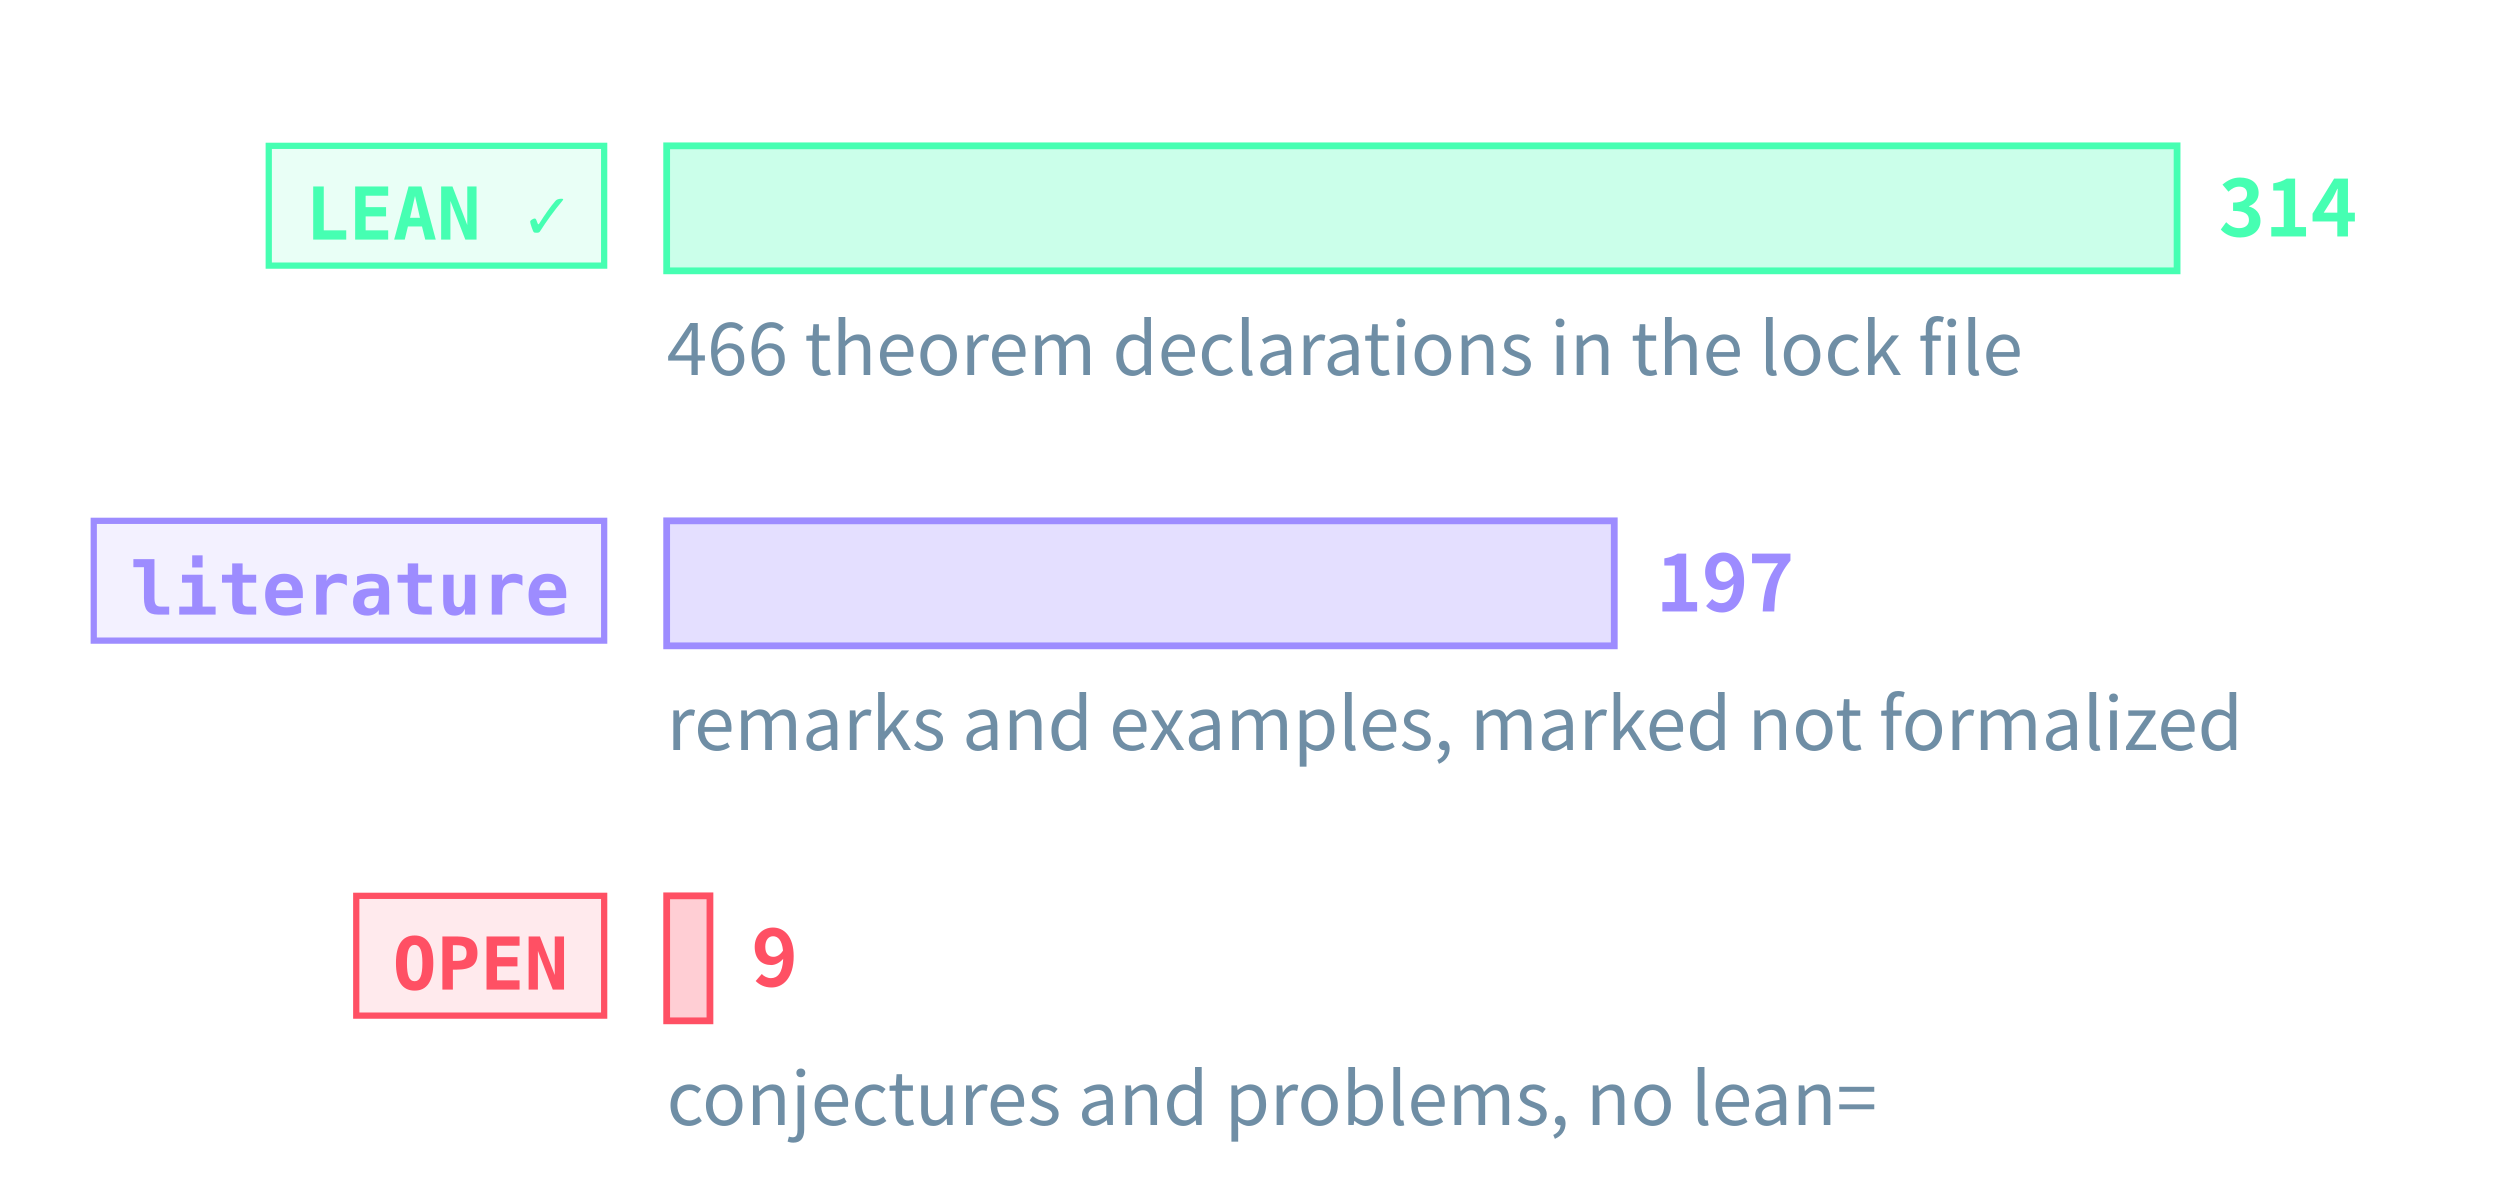
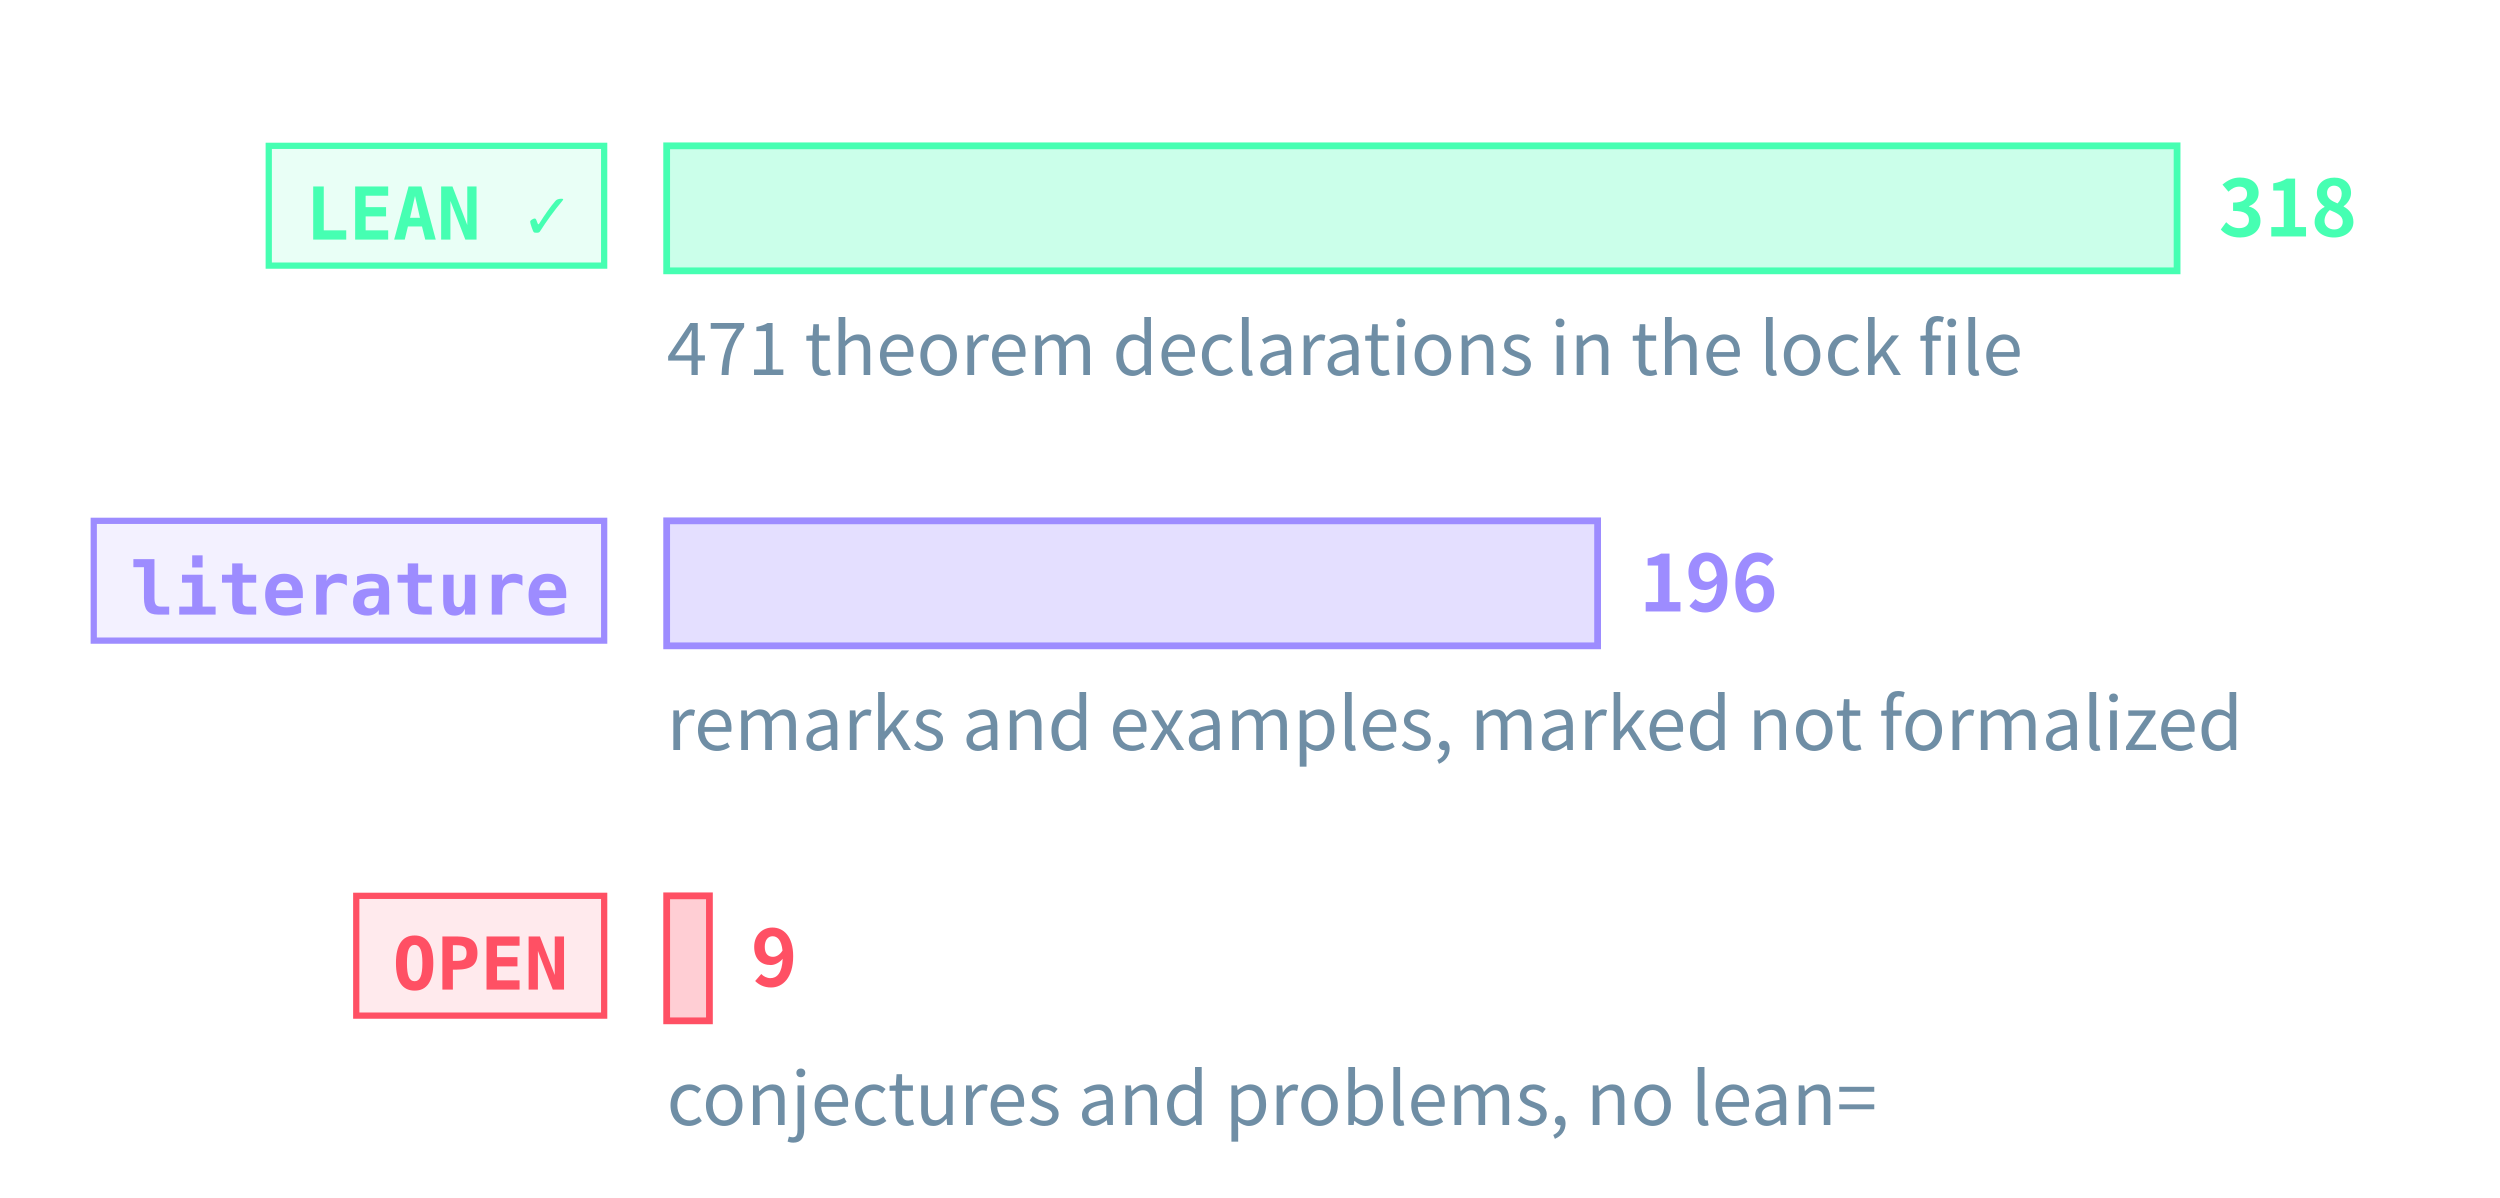
<svg xmlns="http://www.w3.org/2000/svg" class="tr-fig" data-tr-fig="prelude-three-tiers" data-lang="en" viewBox="0 0 480 230" width="480" height="230" font-family="'Noto Sans SC', 'Noto Sans CJK SC', 'Source Sans 3', 'PingFang SC', 'Microsoft YaHei', system-ui, sans-serif" role="img" aria-label="Three bars, each with a tag. The top bar is green, tagged LEAN ✓: the theorems, lemmas, propositions and corollaries with a Lean reference, the longest. The middle bar is violet, tagged “literature”: the remarks and examples marked as literature results. The bottom bar is red, tagged OPEN: the open conjectures and problems, very short. Each bar ends in its count; under the green bar a note gives the number of theorem declarations in the lock file.">
  <style>.ts-ink{stroke:#d4efff}.tf-ink{fill:#d4efff}.ts-dim{stroke:#6f8ea5}.tf-dim{fill:#6f8ea5}.ts-faint{stroke:#34506a}.tf-faint{fill:#34506a}.ts-edge{stroke:#143049}.tf-edge{fill:#143049}.ts-hot{stroke:#1f5d7c}.tf-hot{fill:#1f5d7c}.ts-bg{stroke:#03060c}.tf-bg{fill:#03060c}.ts-panel{stroke:#07101b}.tf-panel{fill:#07101b}.ts-sheet{stroke:#050c16}.tf-sheet{fill:#050c16}.ts-cyan{stroke:#19f0ff}.tf-cyan{fill:#19f0ff}.ts-magenta{stroke:#ff2fd0}.tf-magenta{fill:#ff2fd0}.ts-amber{stroke:#ffc83d}.tf-amber{fill:#ffc83d}.ts-violet{stroke:#9d8cff}.tf-violet{fill:#9d8cff}.ts-ok{stroke:#46ffb2}.tf-ok{fill:#46ffb2}.ts-warn{stroke:#ff5064}.tf-warn{fill:#ff5064}.ts-blue{stroke:#2a7bff}.tf-blue{fill:#2a7bff}.ts-orange{stroke:#ff8a3c}.tf-orange{fill:#ff8a3c}.ts-sigma{stroke:#cfe3ff}.tf-sigma{fill:#cfe3ff}</style>
  <rect x="51.6" y="28" width="64.4" height="23" class="ts-ok tf-ok" stroke-width="1.2" fill-opacity="0.12" />
  <text class="tf-ok tr-fig-mono" x="58.6" y="46" font-size="14" font-family="'JetBrains Mono', 'DejaVu Sans Mono', ui-monospace, Menlo, Consolas, monospace" font-weight="600">LEAN ✓</text>
  <rect x="128" y="28" width="290" height="24" class="ts-ok tf-ok" stroke-width="1.3" fill-opacity="0.28" />
-   <text class="tf-ok" x="426" y="45.4" font-size="15" font-weight="600">314</text>
+   <text class="tf-ok" x="426" y="45.4" font-size="15" font-weight="600">318</text>
  <rect x="18" y="100" width="98" height="23" class="ts-violet tf-violet" stroke-width="1.2" fill-opacity="0.12" />
  <text class="tf-violet tr-fig-mono" x="25" y="118" font-size="14" font-family="'JetBrains Mono', 'DejaVu Sans Mono', ui-monospace, Menlo, Consolas, monospace" font-weight="600">literature</text>
-   <rect x="128" y="100" width="181.94" height="24" class="ts-violet tf-violet" stroke-width="1.3" fill-opacity="0.28" />
-   <text class="tf-violet" x="317.94" y="117.4" font-size="15" font-weight="600">197</text>
+   <rect x="128" y="100" width="178.74" height="24" class="ts-violet tf-violet" stroke-width="1.3" fill-opacity="0.28" />
+   <text class="tf-violet" x="314.74" y="117.4" font-size="15" font-weight="600">196</text>
  <rect x="68.4" y="172" width="47.6" height="23" class="ts-warn tf-warn" stroke-width="1.2" fill-opacity="0.12" />
  <text class="tf-warn tr-fig-mono" x="75.4" y="190" font-size="14" font-family="'JetBrains Mono', 'DejaVu Sans Mono', ui-monospace, Menlo, Consolas, monospace" font-weight="600">OPEN</text>
-   <rect x="128" y="172" width="8.31" height="24" class="ts-warn tf-warn" stroke-width="1.3" fill-opacity="0.28" />
-   <text class="tf-warn" x="144.31" y="189.4" font-size="15" font-weight="600">9</text>
-   <text class="tf-dim" x="128" y="72" font-size="14">466 theorem declarations in the lock file</text>
+   <rect x="128" y="172" width="8.21" height="24" class="ts-warn tf-warn" stroke-width="1.3" fill-opacity="0.28" />
+   <text class="tf-warn" x="144.21" y="189.4" font-size="15" font-weight="600">9</text>
+   <text class="tf-dim" x="128" y="72" font-size="14">471 theorem declarations in the lock file</text>
  <text class="tf-dim" x="128" y="144" font-size="14">remarks and examples, marked not formalized</text>
  <text class="tf-dim" x="128" y="216" font-size="14">conjectures and problems, no lean=</text>
</svg>
